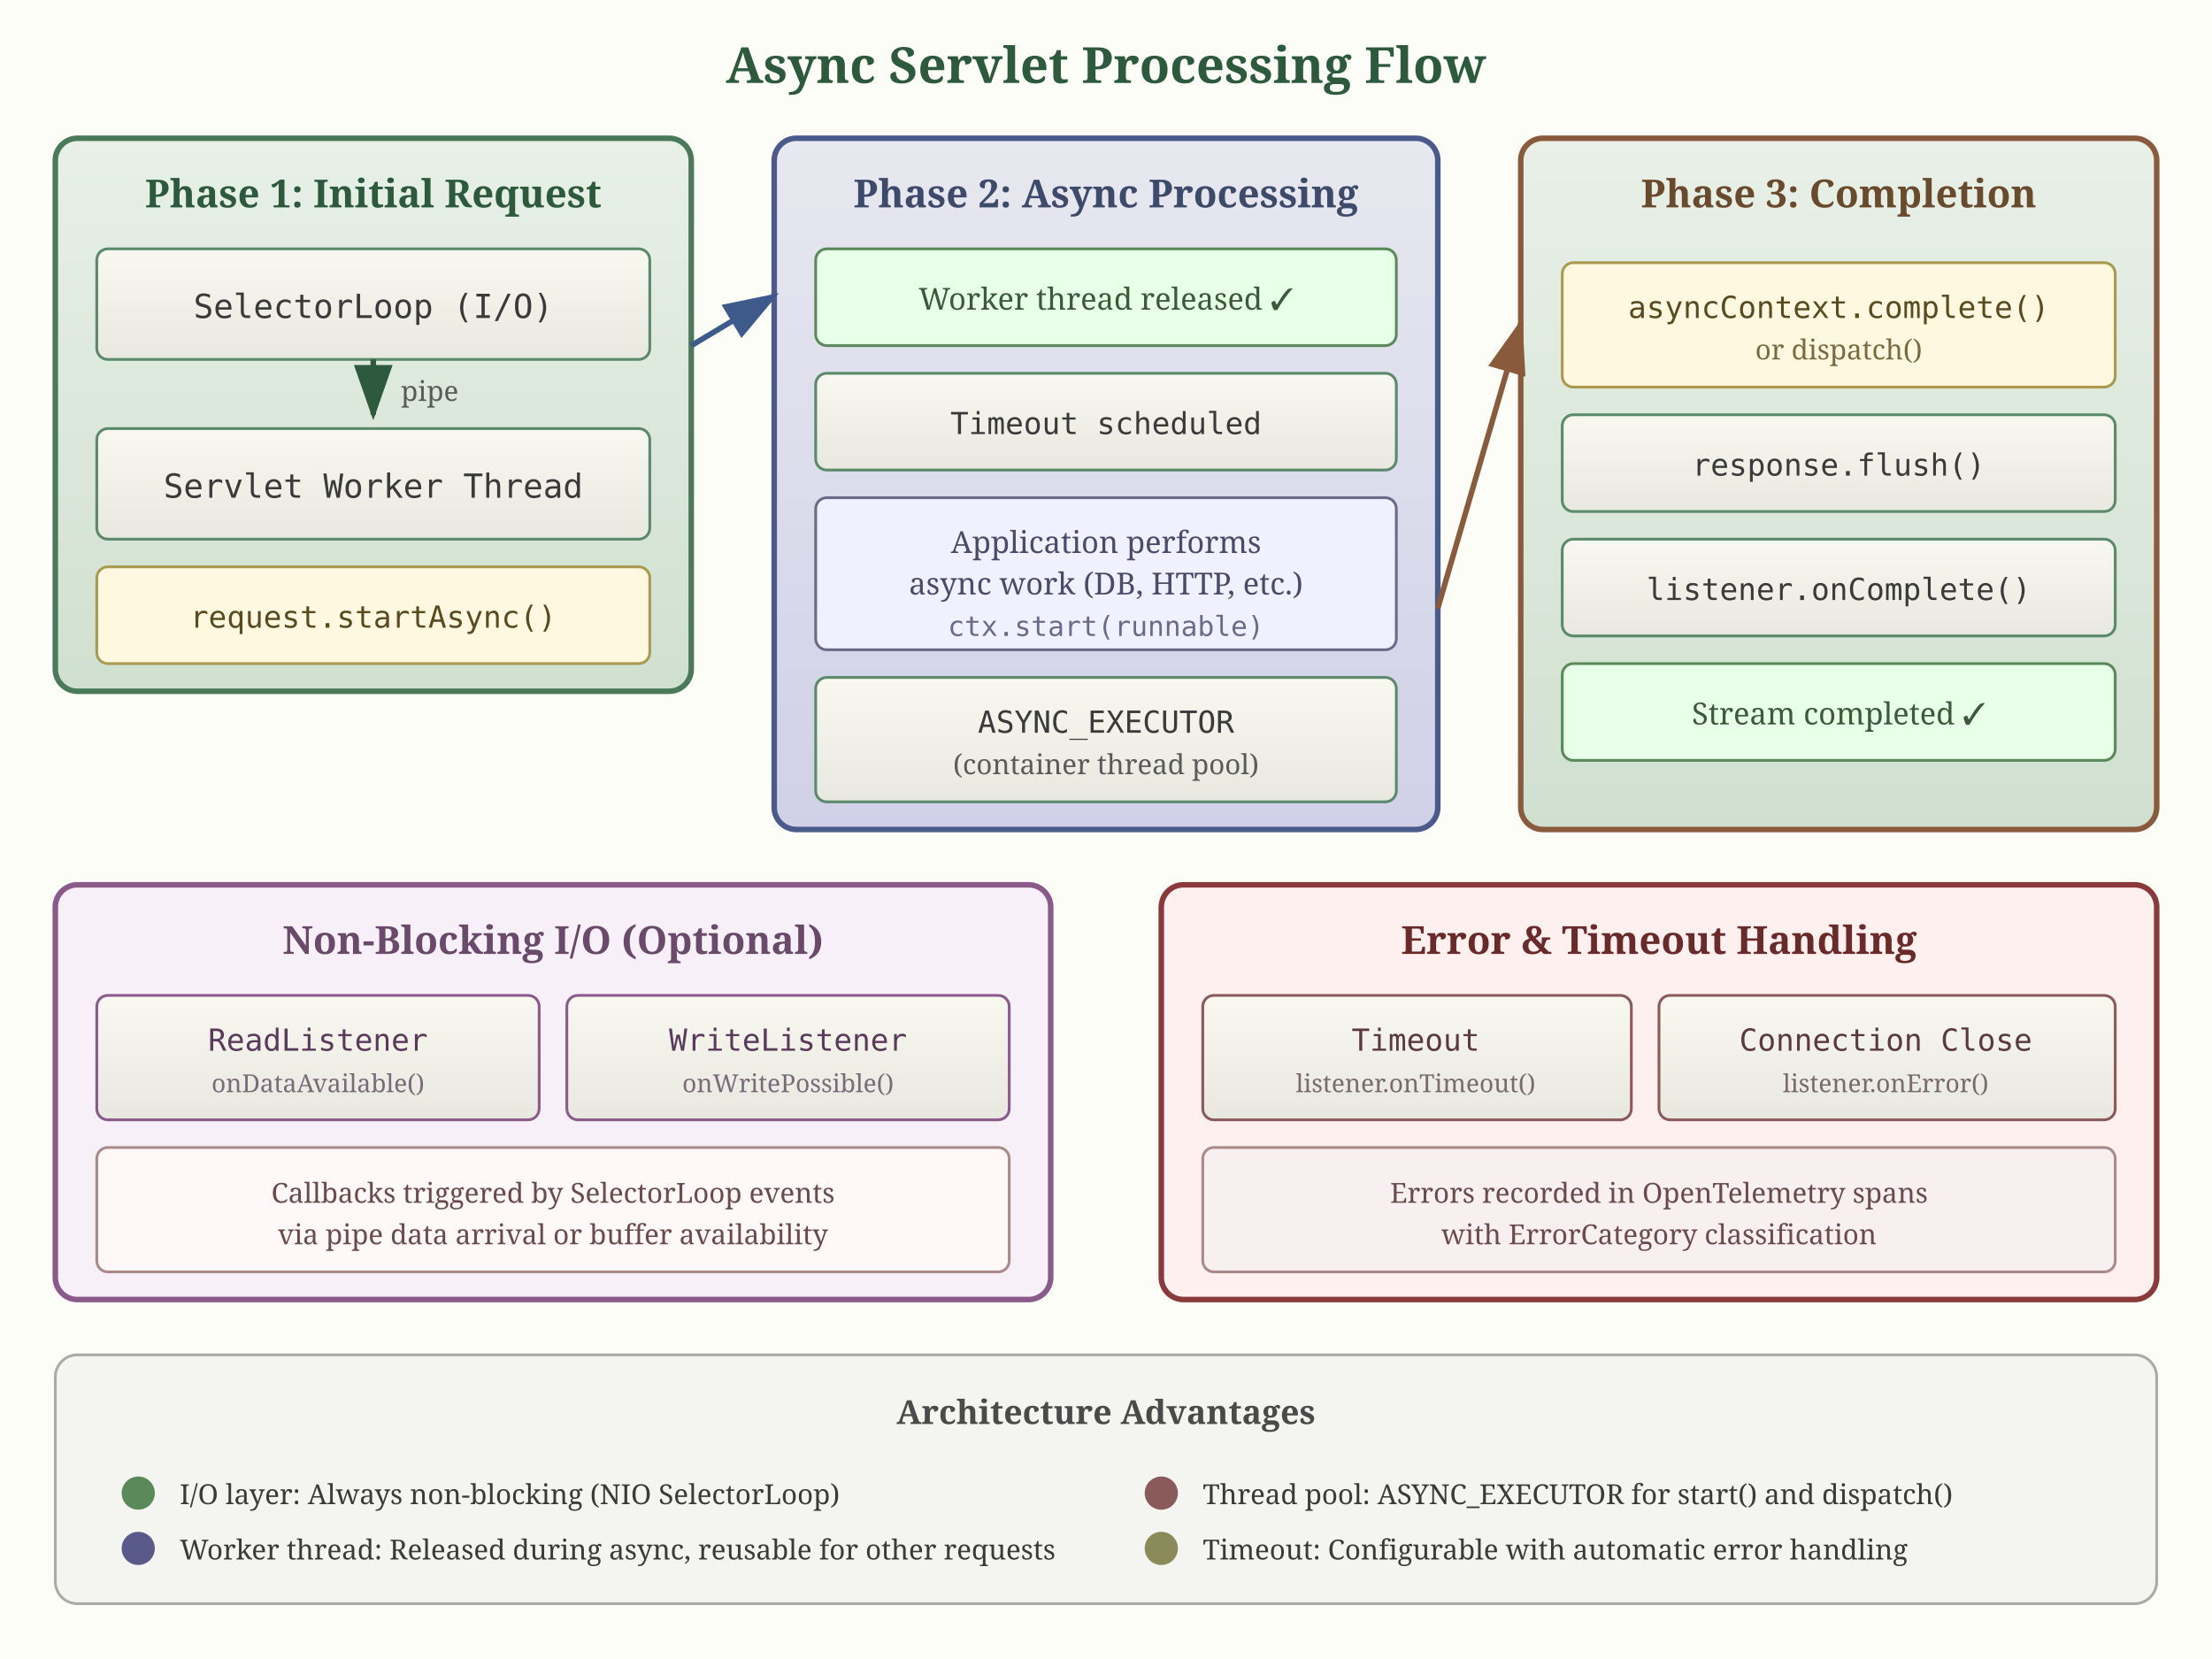
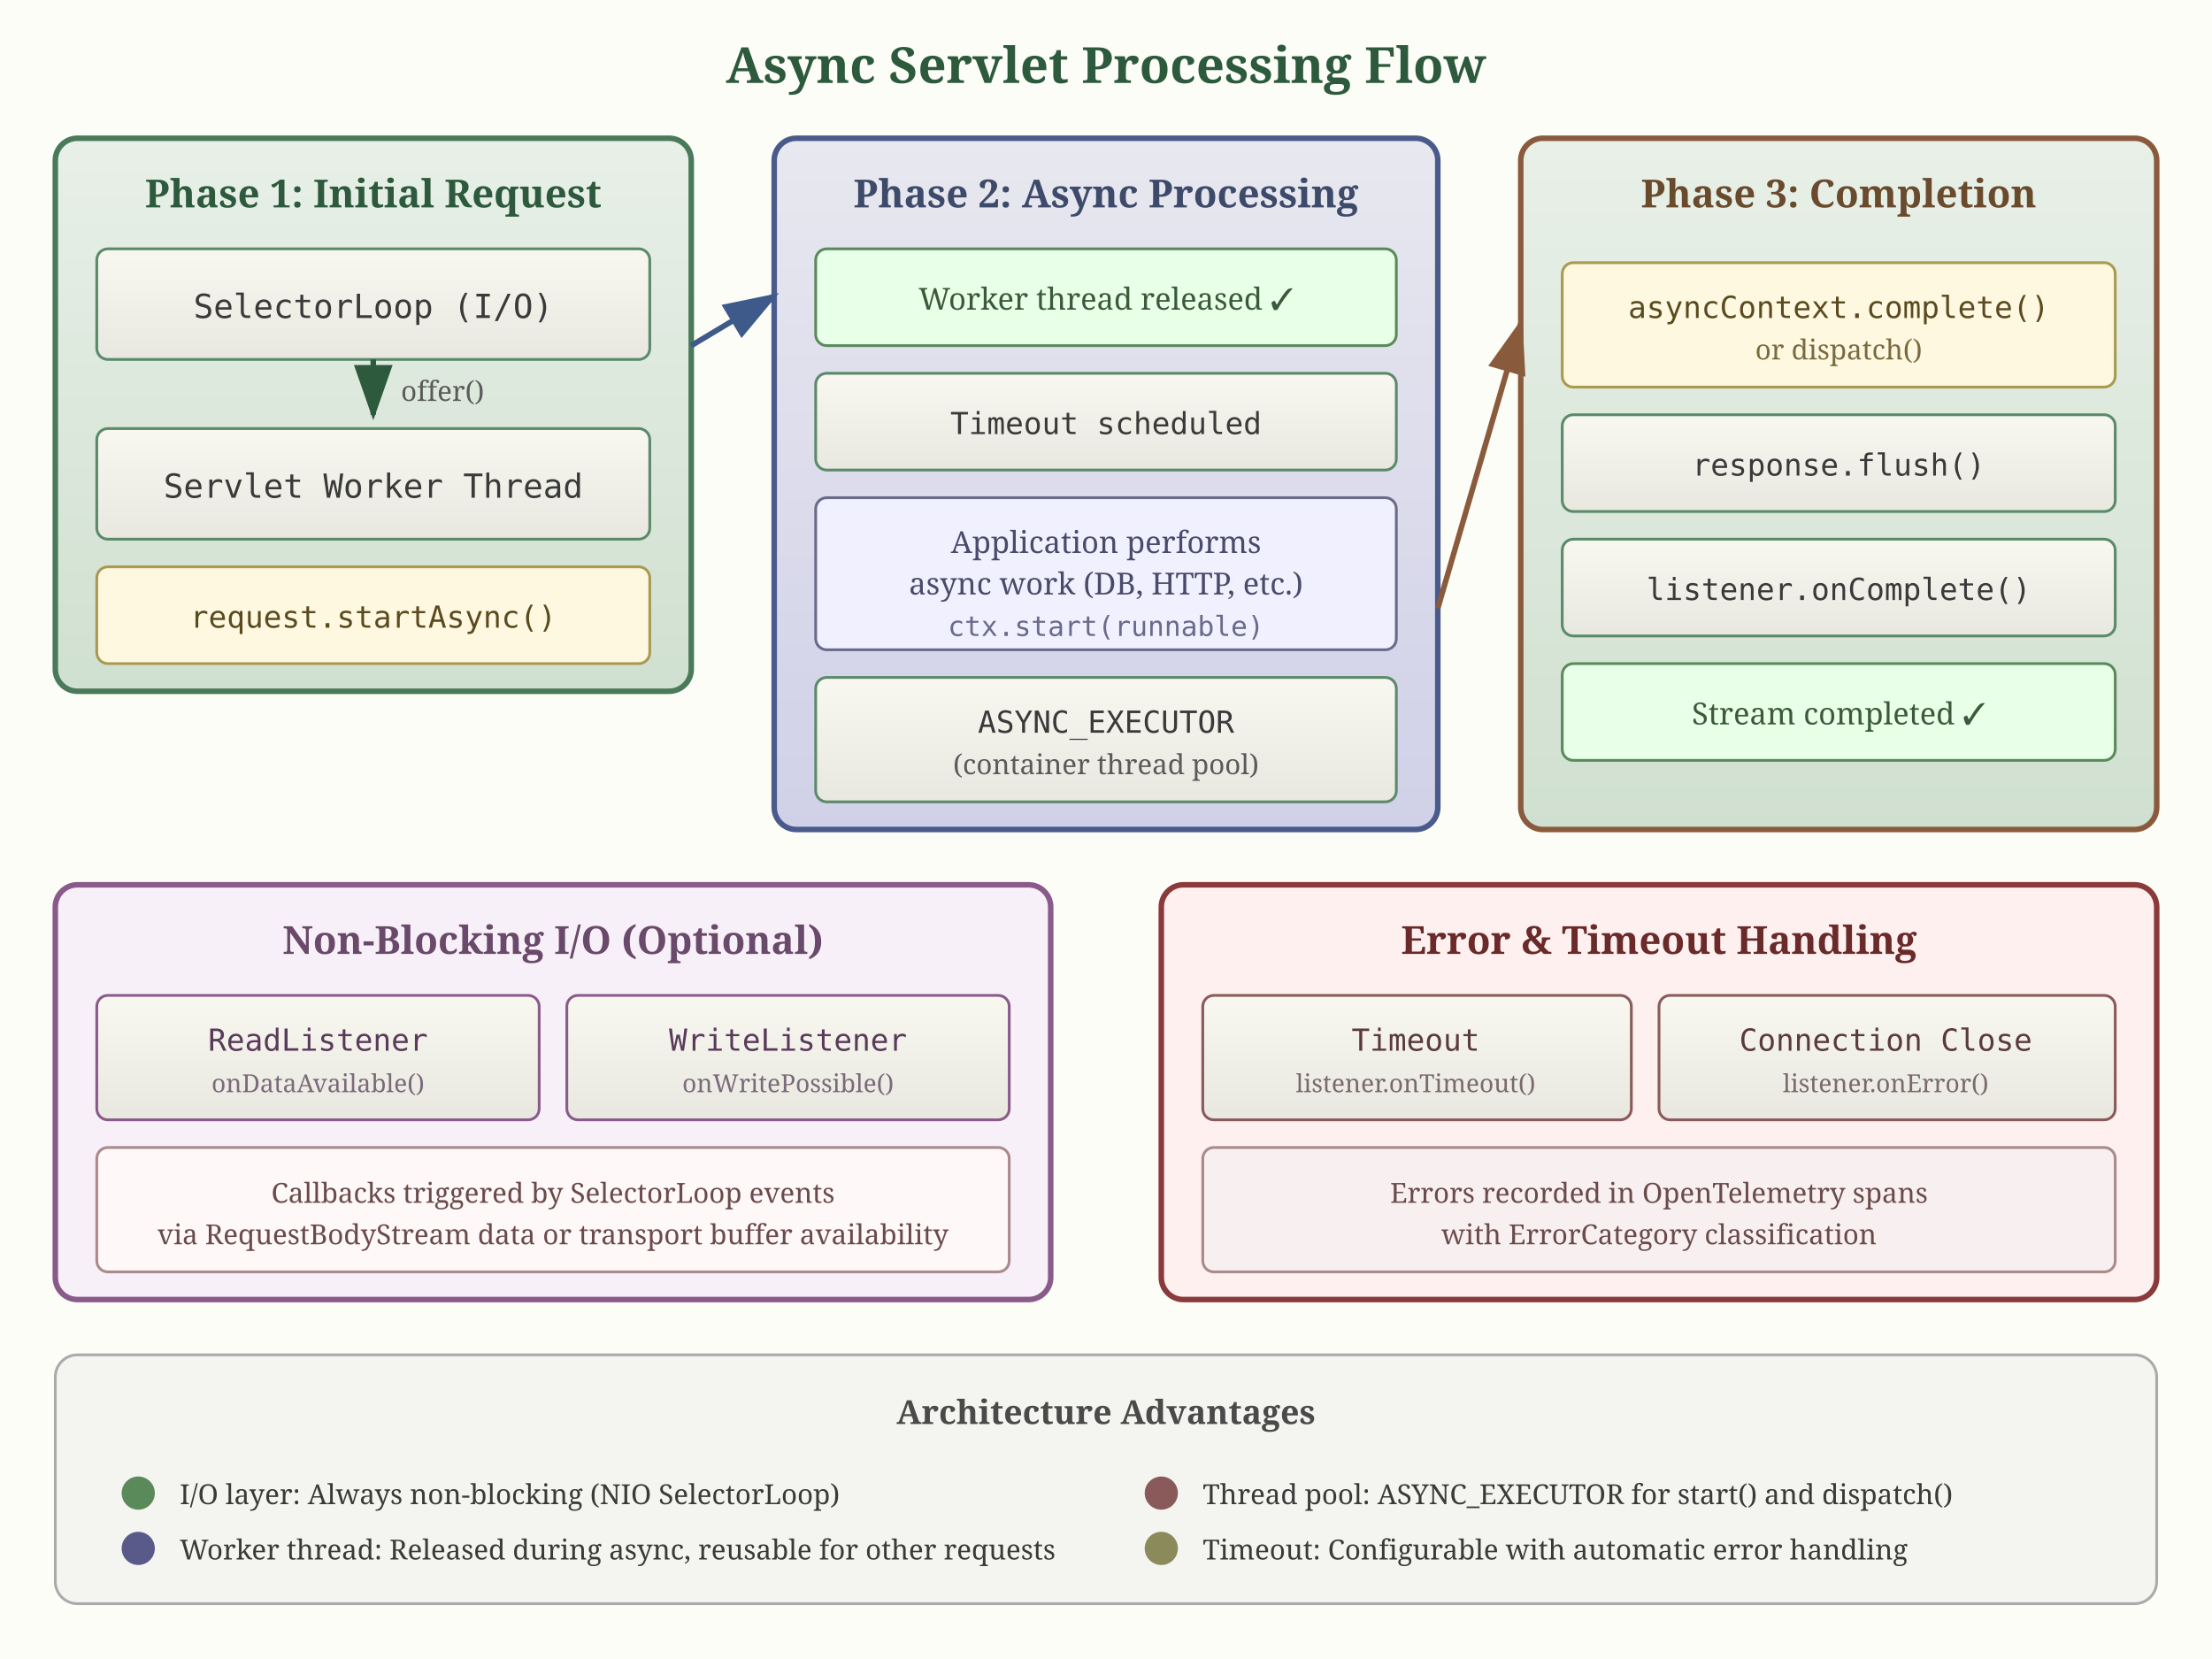
<svg xmlns="http://www.w3.org/2000/svg" viewBox="0 0 800 600" width="800" height="600">
  <defs>
    <marker id="arrowhead" markerWidth="10" markerHeight="7" refX="9" refY="3.5" orient="auto">
      <polygon points="0 0, 10 3.5, 0 7" fill="#2d5a3d" />
    </marker>
    <marker id="arrowhead-blue" markerWidth="10" markerHeight="7" refX="9" refY="3.5" orient="auto">
      <polygon points="0 0, 10 3.5, 0 7" fill="#3d5a8a" />
    </marker>
    <marker id="arrowhead-orange" markerWidth="10" markerHeight="7" refX="9" refY="3.5" orient="auto">
      <polygon points="0 0, 10 3.5, 0 7" fill="#8a5a3d" />
    </marker>
    <linearGradient id="boxGradient" x1="0%" y1="0%" x2="0%" y2="100%">
      <stop offset="0%" style="stop-color:#f8f8f0" />
      <stop offset="100%" style="stop-color:#e8e8e0" />
    </linearGradient>
    <linearGradient id="threadGradient" x1="0%" y1="0%" x2="0%" y2="100%">
      <stop offset="0%" style="stop-color:#e8f0e8" />
      <stop offset="100%" style="stop-color:#d0e0d0" />
    </linearGradient>
    <linearGradient id="asyncGradient" x1="0%" y1="0%" x2="0%" y2="100%">
      <stop offset="0%" style="stop-color:#e8e8f0" />
      <stop offset="100%" style="stop-color:#d0d0e8" />
    </linearGradient>
  </defs>
  <rect width="800" height="600" fill="#fdfdf8" />
  <text x="400" y="30" font-family="Georgia, serif" font-size="18" fill="#2d5a3d" text-anchor="middle" font-weight="bold">Async Servlet Processing Flow</text>
  <rect x="20" y="50" width="230" height="200" rx="8" fill="url(#threadGradient)" stroke="#4a7a5a" stroke-width="2" />
  <text x="135" y="75" font-family="Georgia, serif" font-size="14" fill="#2d5a3d" text-anchor="middle" font-weight="bold">Phase 1: Initial Request</text>
  <rect x="35" y="90" width="200" height="40" rx="4" fill="url(#boxGradient)" stroke="#5a8a6a" stroke-width="1" />
  <text x="135" y="115" font-family="Consolas, monospace" font-size="12" fill="#3a3a3a" text-anchor="middle">SelectorLoop (I/O)</text>
  <line x1="135" y1="130" x2="135" y2="150" stroke="#2d5a3d" stroke-width="2" marker-end="url(#arrowhead)" />
-   <text x="145" y="145" font-family="Georgia, serif" font-size="10" fill="#5a5a5a">pipe</text>
+   <text x="145" y="145" font-family="Georgia, serif" font-size="10" fill="#5a5a5a">offer()</text>
  <rect x="35" y="155" width="200" height="40" rx="4" fill="url(#boxGradient)" stroke="#5a8a6a" stroke-width="1" />
  <text x="135" y="180" font-family="Consolas, monospace" font-size="12" fill="#3a3a3a" text-anchor="middle">Servlet Worker Thread</text>
  <rect x="35" y="205" width="200" height="35" rx="4" fill="#fff8e0" stroke="#aa9a50" stroke-width="1" />
  <text x="135" y="227" font-family="Consolas, monospace" font-size="11" fill="#5a4a20" text-anchor="middle">request.startAsync()</text>
  <rect x="280" y="50" width="240" height="250" rx="8" fill="url(#asyncGradient)" stroke="#4a5a8a" stroke-width="2" />
  <text x="400" y="75" font-family="Georgia, serif" font-size="14" fill="#3d4a6a" text-anchor="middle" font-weight="bold">Phase 2: Async Processing</text>
  <rect x="295" y="90" width="210" height="35" rx="4" fill="#e8ffe8" stroke="#5a8a5a" stroke-width="1" />
  <text x="400" y="112" font-family="Georgia, serif" font-size="11" fill="#3a5a3a" text-anchor="middle">Worker thread released ✓</text>
  <rect x="295" y="135" width="210" height="35" rx="4" fill="url(#boxGradient)" stroke="#5a8a6a" stroke-width="1" />
  <text x="400" y="157" font-family="Consolas, monospace" font-size="11" fill="#3a3a3a" text-anchor="middle">Timeout scheduled</text>
  <rect x="295" y="180" width="210" height="55" rx="4" fill="#f0f0ff" stroke="#6a6a8a" stroke-width="1" />
  <text x="400" y="200" font-family="Georgia, serif" font-size="11" fill="#4a4a6a" text-anchor="middle">Application performs</text>
  <text x="400" y="215" font-family="Georgia, serif" font-size="11" fill="#4a4a6a" text-anchor="middle">async work (DB, HTTP, etc.)</text>
  <text x="400" y="230" font-family="Consolas, monospace" font-size="10" fill="#6a6a8a" text-anchor="middle">ctx.start(runnable)</text>
  <rect x="295" y="245" width="210" height="45" rx="4" fill="url(#boxGradient)" stroke="#5a8a6a" stroke-width="1" />
  <text x="400" y="265" font-family="Consolas, monospace" font-size="11" fill="#3a3a3a" text-anchor="middle">ASYNC_EXECUTOR</text>
  <text x="400" y="280" font-family="Georgia, serif" font-size="10" fill="#5a5a5a" text-anchor="middle">(container thread pool)</text>
  <line x1="250" y1="125" x2="280" y2="107" stroke="#3d5a8a" stroke-width="2" marker-end="url(#arrowhead-blue)" />
  <rect x="550" y="50" width="230" height="250" rx="8" fill="url(#threadGradient)" stroke="#8a5a3d" stroke-width="2" />
  <text x="665" y="75" font-family="Georgia, serif" font-size="14" fill="#6a4a2d" text-anchor="middle" font-weight="bold">Phase 3: Completion</text>
  <rect x="565" y="95" width="200" height="45" rx="4" fill="#fff8e0" stroke="#aa9a50" stroke-width="1" />
  <text x="665" y="115" font-family="Consolas, monospace" font-size="11" fill="#5a4a20" text-anchor="middle">asyncContext.complete()</text>
  <text x="665" y="130" font-family="Georgia, serif" font-size="10" fill="#7a6a40" text-anchor="middle">or dispatch()</text>
  <rect x="565" y="150" width="200" height="35" rx="4" fill="url(#boxGradient)" stroke="#5a8a6a" stroke-width="1" />
  <text x="665" y="172" font-family="Consolas, monospace" font-size="11" fill="#3a3a3a" text-anchor="middle">response.flush()</text>
  <rect x="565" y="195" width="200" height="35" rx="4" fill="url(#boxGradient)" stroke="#5a8a6a" stroke-width="1" />
  <text x="665" y="217" font-family="Consolas, monospace" font-size="11" fill="#3a3a3a" text-anchor="middle">listener.onComplete()</text>
  <rect x="565" y="240" width="200" height="35" rx="4" fill="#e8ffe8" stroke="#5a8a5a" stroke-width="1" />
  <text x="665" y="262" font-family="Georgia, serif" font-size="11" fill="#3a5a3a" text-anchor="middle">Stream completed ✓</text>
  <line x1="520" y1="220" x2="550" y2="117" stroke="#8a5a3d" stroke-width="2" marker-end="url(#arrowhead-orange)" />
  <rect x="20" y="320" width="360" height="150" rx="8" fill="#f8f0f8" stroke="#8a5a8a" stroke-width="2" />
  <text x="200" y="345" font-family="Georgia, serif" font-size="14" fill="#6a4a6a" text-anchor="middle" font-weight="bold">Non-Blocking I/O (Optional)</text>
  <rect x="35" y="360" width="160" height="45" rx="4" fill="url(#boxGradient)" stroke="#8a5a8a" stroke-width="1" />
  <text x="115" y="380" font-family="Consolas, monospace" font-size="11" fill="#5a3a5a" text-anchor="middle">ReadListener</text>
  <text x="115" y="395" font-family="Georgia, serif" font-size="9" fill="#7a6a7a" text-anchor="middle">onDataAvailable()</text>
  <rect x="205" y="360" width="160" height="45" rx="4" fill="url(#boxGradient)" stroke="#8a5a8a" stroke-width="1" />
  <text x="285" y="380" font-family="Consolas, monospace" font-size="11" fill="#5a3a5a" text-anchor="middle">WriteListener</text>
  <text x="285" y="395" font-family="Georgia, serif" font-size="9" fill="#7a6a7a" text-anchor="middle">onWritePossible()</text>
  <rect x="35" y="415" width="330" height="45" rx="4" fill="#fff8f8" stroke="#aa8a8a" stroke-width="1" />
  <text x="200" y="435" font-family="Georgia, serif" font-size="10" fill="#6a4a4a" text-anchor="middle">Callbacks triggered by SelectorLoop events</text>
-   <text x="200" y="450" font-family="Georgia, serif" font-size="10" fill="#6a4a4a" text-anchor="middle">via pipe data arrival or buffer availability</text>
+   <text x="200" y="450" font-family="Georgia, serif" font-size="10" fill="#6a4a4a" text-anchor="middle">via RequestBodyStream data or transport buffer availability</text>
  <rect x="420" y="320" width="360" height="150" rx="8" fill="#fff0f0" stroke="#8a3a3a" stroke-width="2" />
  <text x="600" y="345" font-family="Georgia, serif" font-size="14" fill="#6a2a2a" text-anchor="middle" font-weight="bold">Error &amp; Timeout Handling</text>
  <rect x="435" y="360" width="155" height="45" rx="4" fill="url(#boxGradient)" stroke="#8a5a5a" stroke-width="1" />
  <text x="512" y="380" font-family="Consolas, monospace" font-size="11" fill="#5a3a3a" text-anchor="middle">Timeout</text>
  <text x="512" y="395" font-family="Georgia, serif" font-size="9" fill="#7a6a6a" text-anchor="middle">listener.onTimeout()</text>
  <rect x="600" y="360" width="165" height="45" rx="4" fill="url(#boxGradient)" stroke="#8a5a5a" stroke-width="1" />
  <text x="682" y="380" font-family="Consolas, monospace" font-size="11" fill="#5a3a3a" text-anchor="middle">Connection Close</text>
  <text x="682" y="395" font-family="Georgia, serif" font-size="9" fill="#7a6a6a" text-anchor="middle">listener.onError()</text>
  <rect x="435" y="415" width="330" height="45" rx="4" fill="#f8f0f0" stroke="#aa8a8a" stroke-width="1" />
  <text x="600" y="435" font-family="Georgia, serif" font-size="10" fill="#6a4a4a" text-anchor="middle">Errors recorded in OpenTelemetry spans</text>
  <text x="600" y="450" font-family="Georgia, serif" font-size="10" fill="#6a4a4a" text-anchor="middle">with ErrorCategory classification</text>
  <rect x="20" y="490" width="760" height="90" rx="8" fill="#f4f4f0" stroke="#aaa" stroke-width="1" />
  <text x="400" y="515" font-family="Georgia, serif" font-size="12" fill="#4a4a4a" text-anchor="middle" font-weight="bold">Architecture Advantages</text>
  <circle cx="50" cy="540" r="6" fill="#5a8a5a" />
  <text x="65" y="544" font-family="Georgia, serif" font-size="10" fill="#3a3a3a">I/O layer: Always non-blocking (NIO SelectorLoop)</text>
  <circle cx="50" cy="560" r="6" fill="#5a5a8a" />
  <text x="65" y="564" font-family="Georgia, serif" font-size="10" fill="#3a3a3a">Worker thread: Released during async, reusable for other requests</text>
  <circle cx="420" cy="540" r="6" fill="#8a5a5a" />
  <text x="435" y="544" font-family="Georgia, serif" font-size="10" fill="#3a3a3a">Thread pool: ASYNC_EXECUTOR for start() and dispatch()</text>
  <circle cx="420" cy="560" r="6" fill="#8a8a5a" />
  <text x="435" y="564" font-family="Georgia, serif" font-size="10" fill="#3a3a3a">Timeout: Configurable with automatic error handling</text>
</svg>
